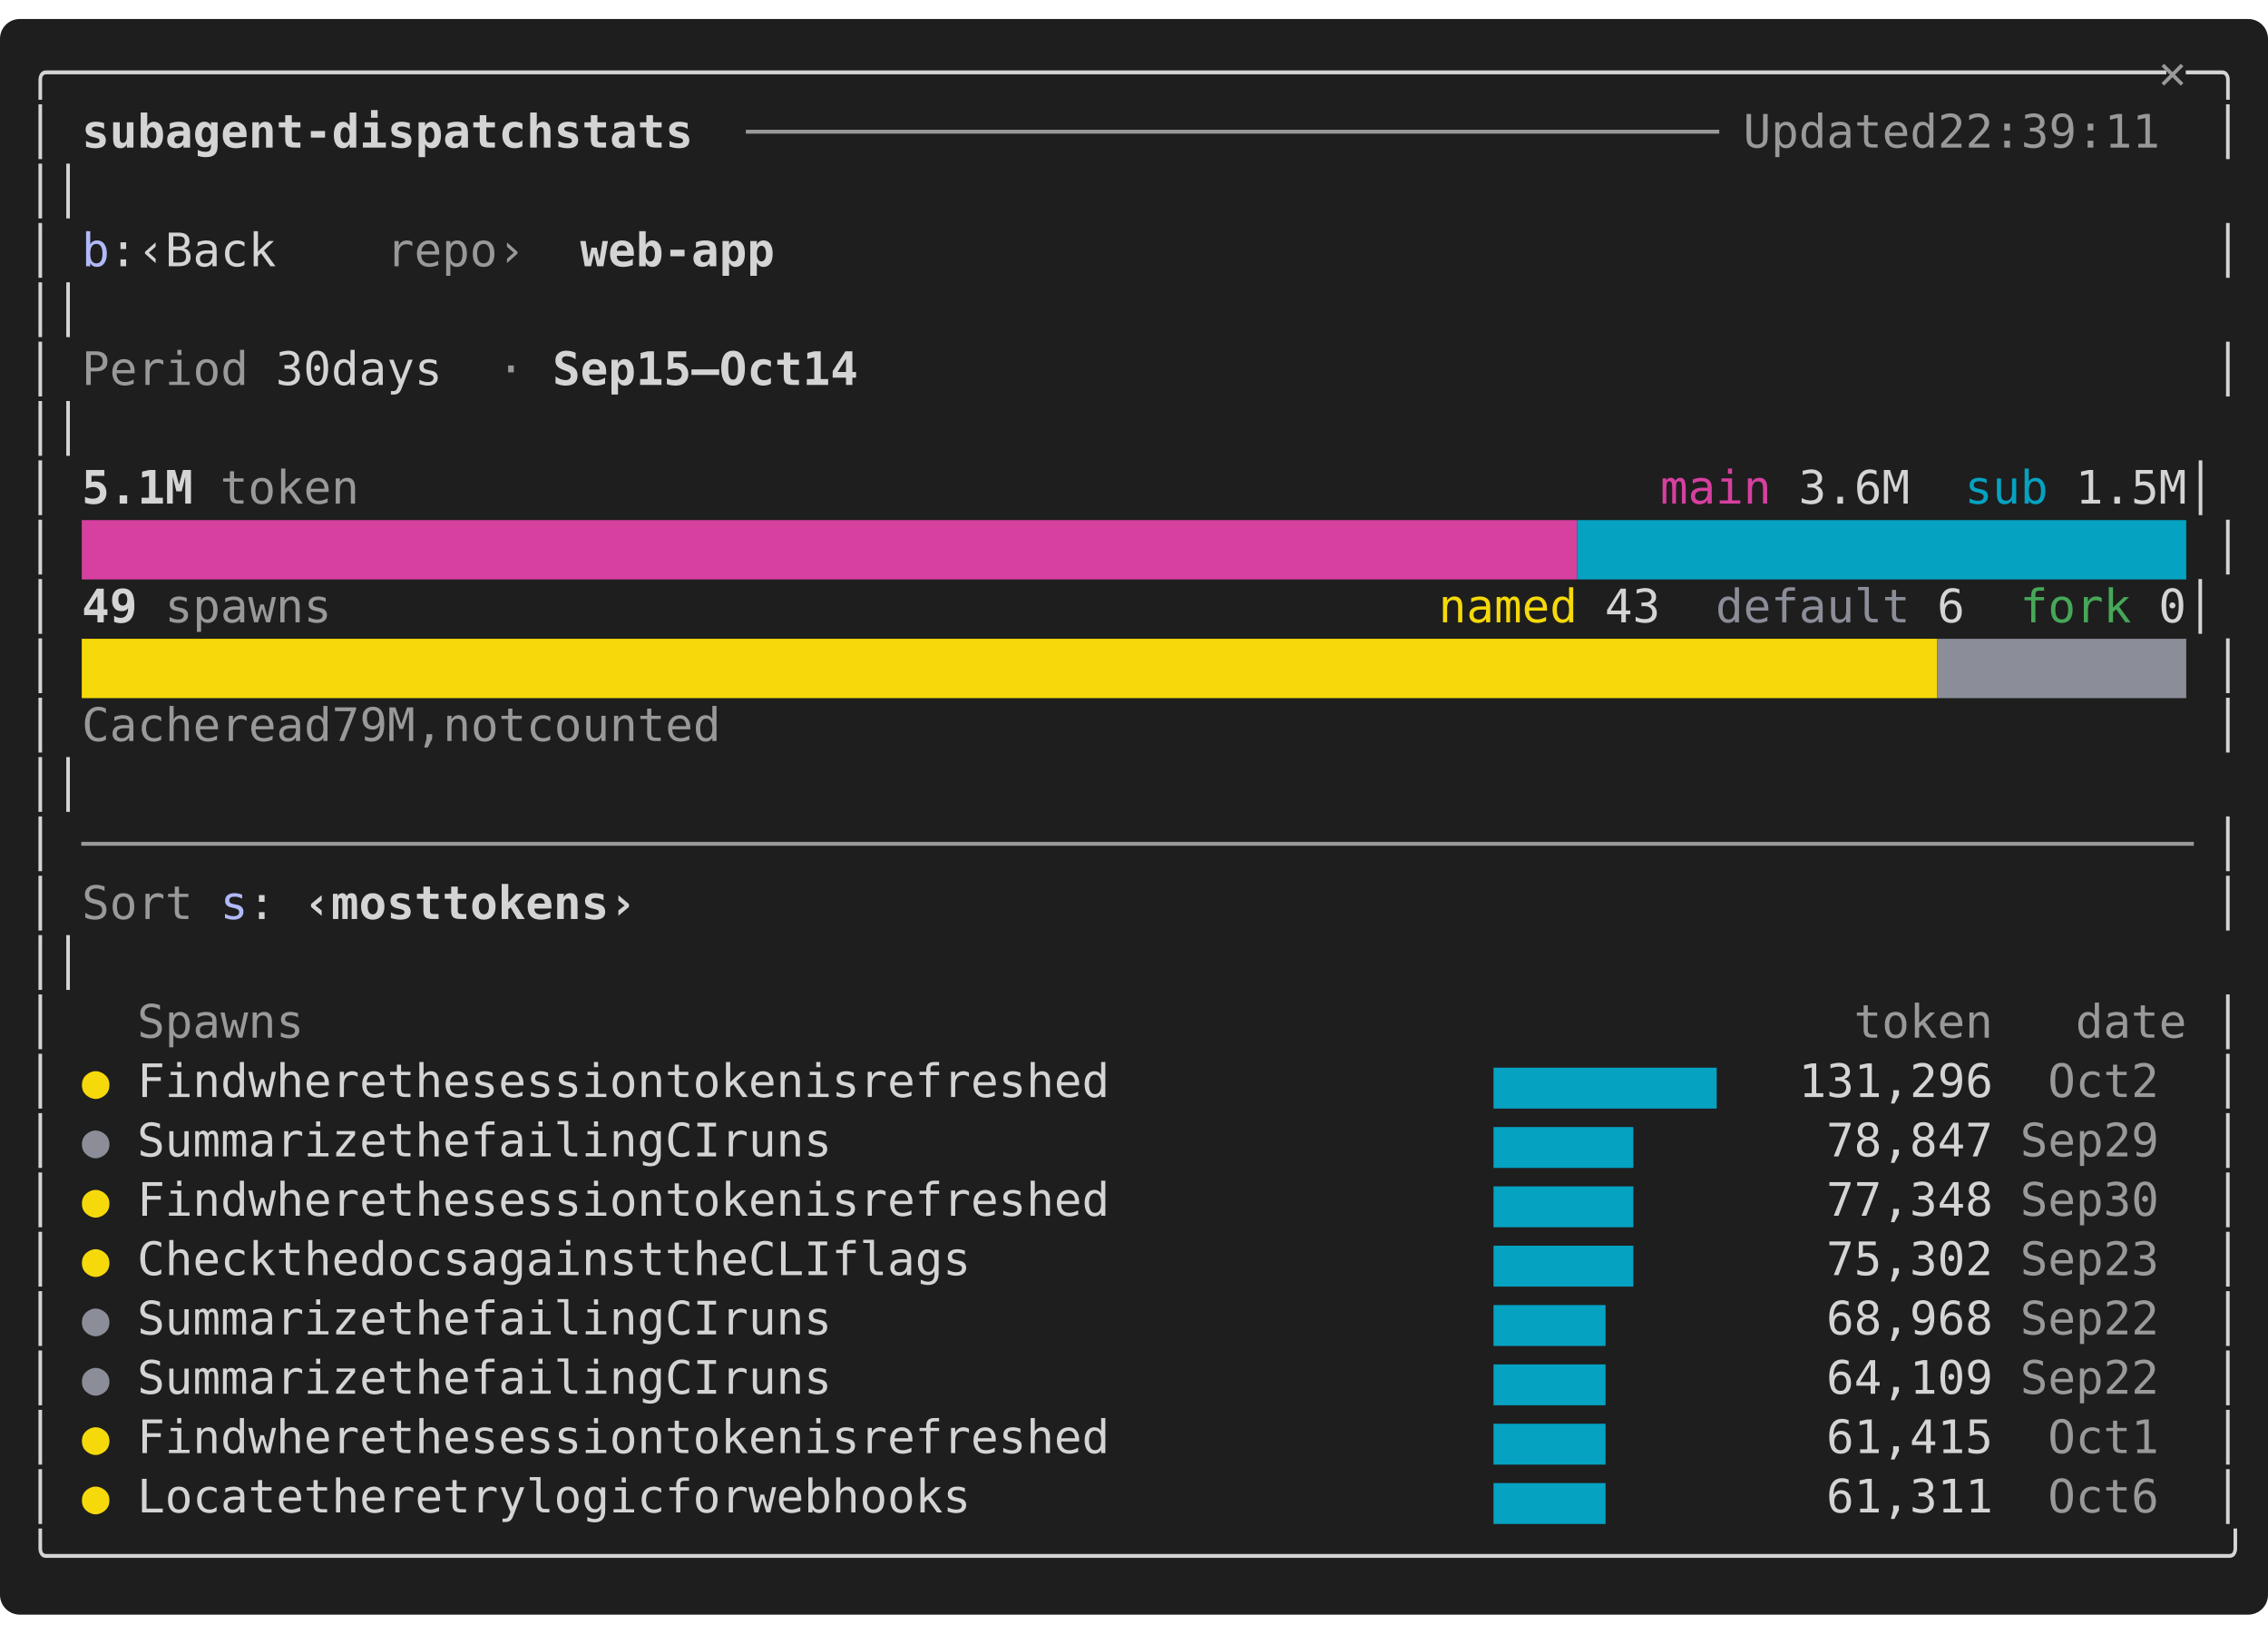
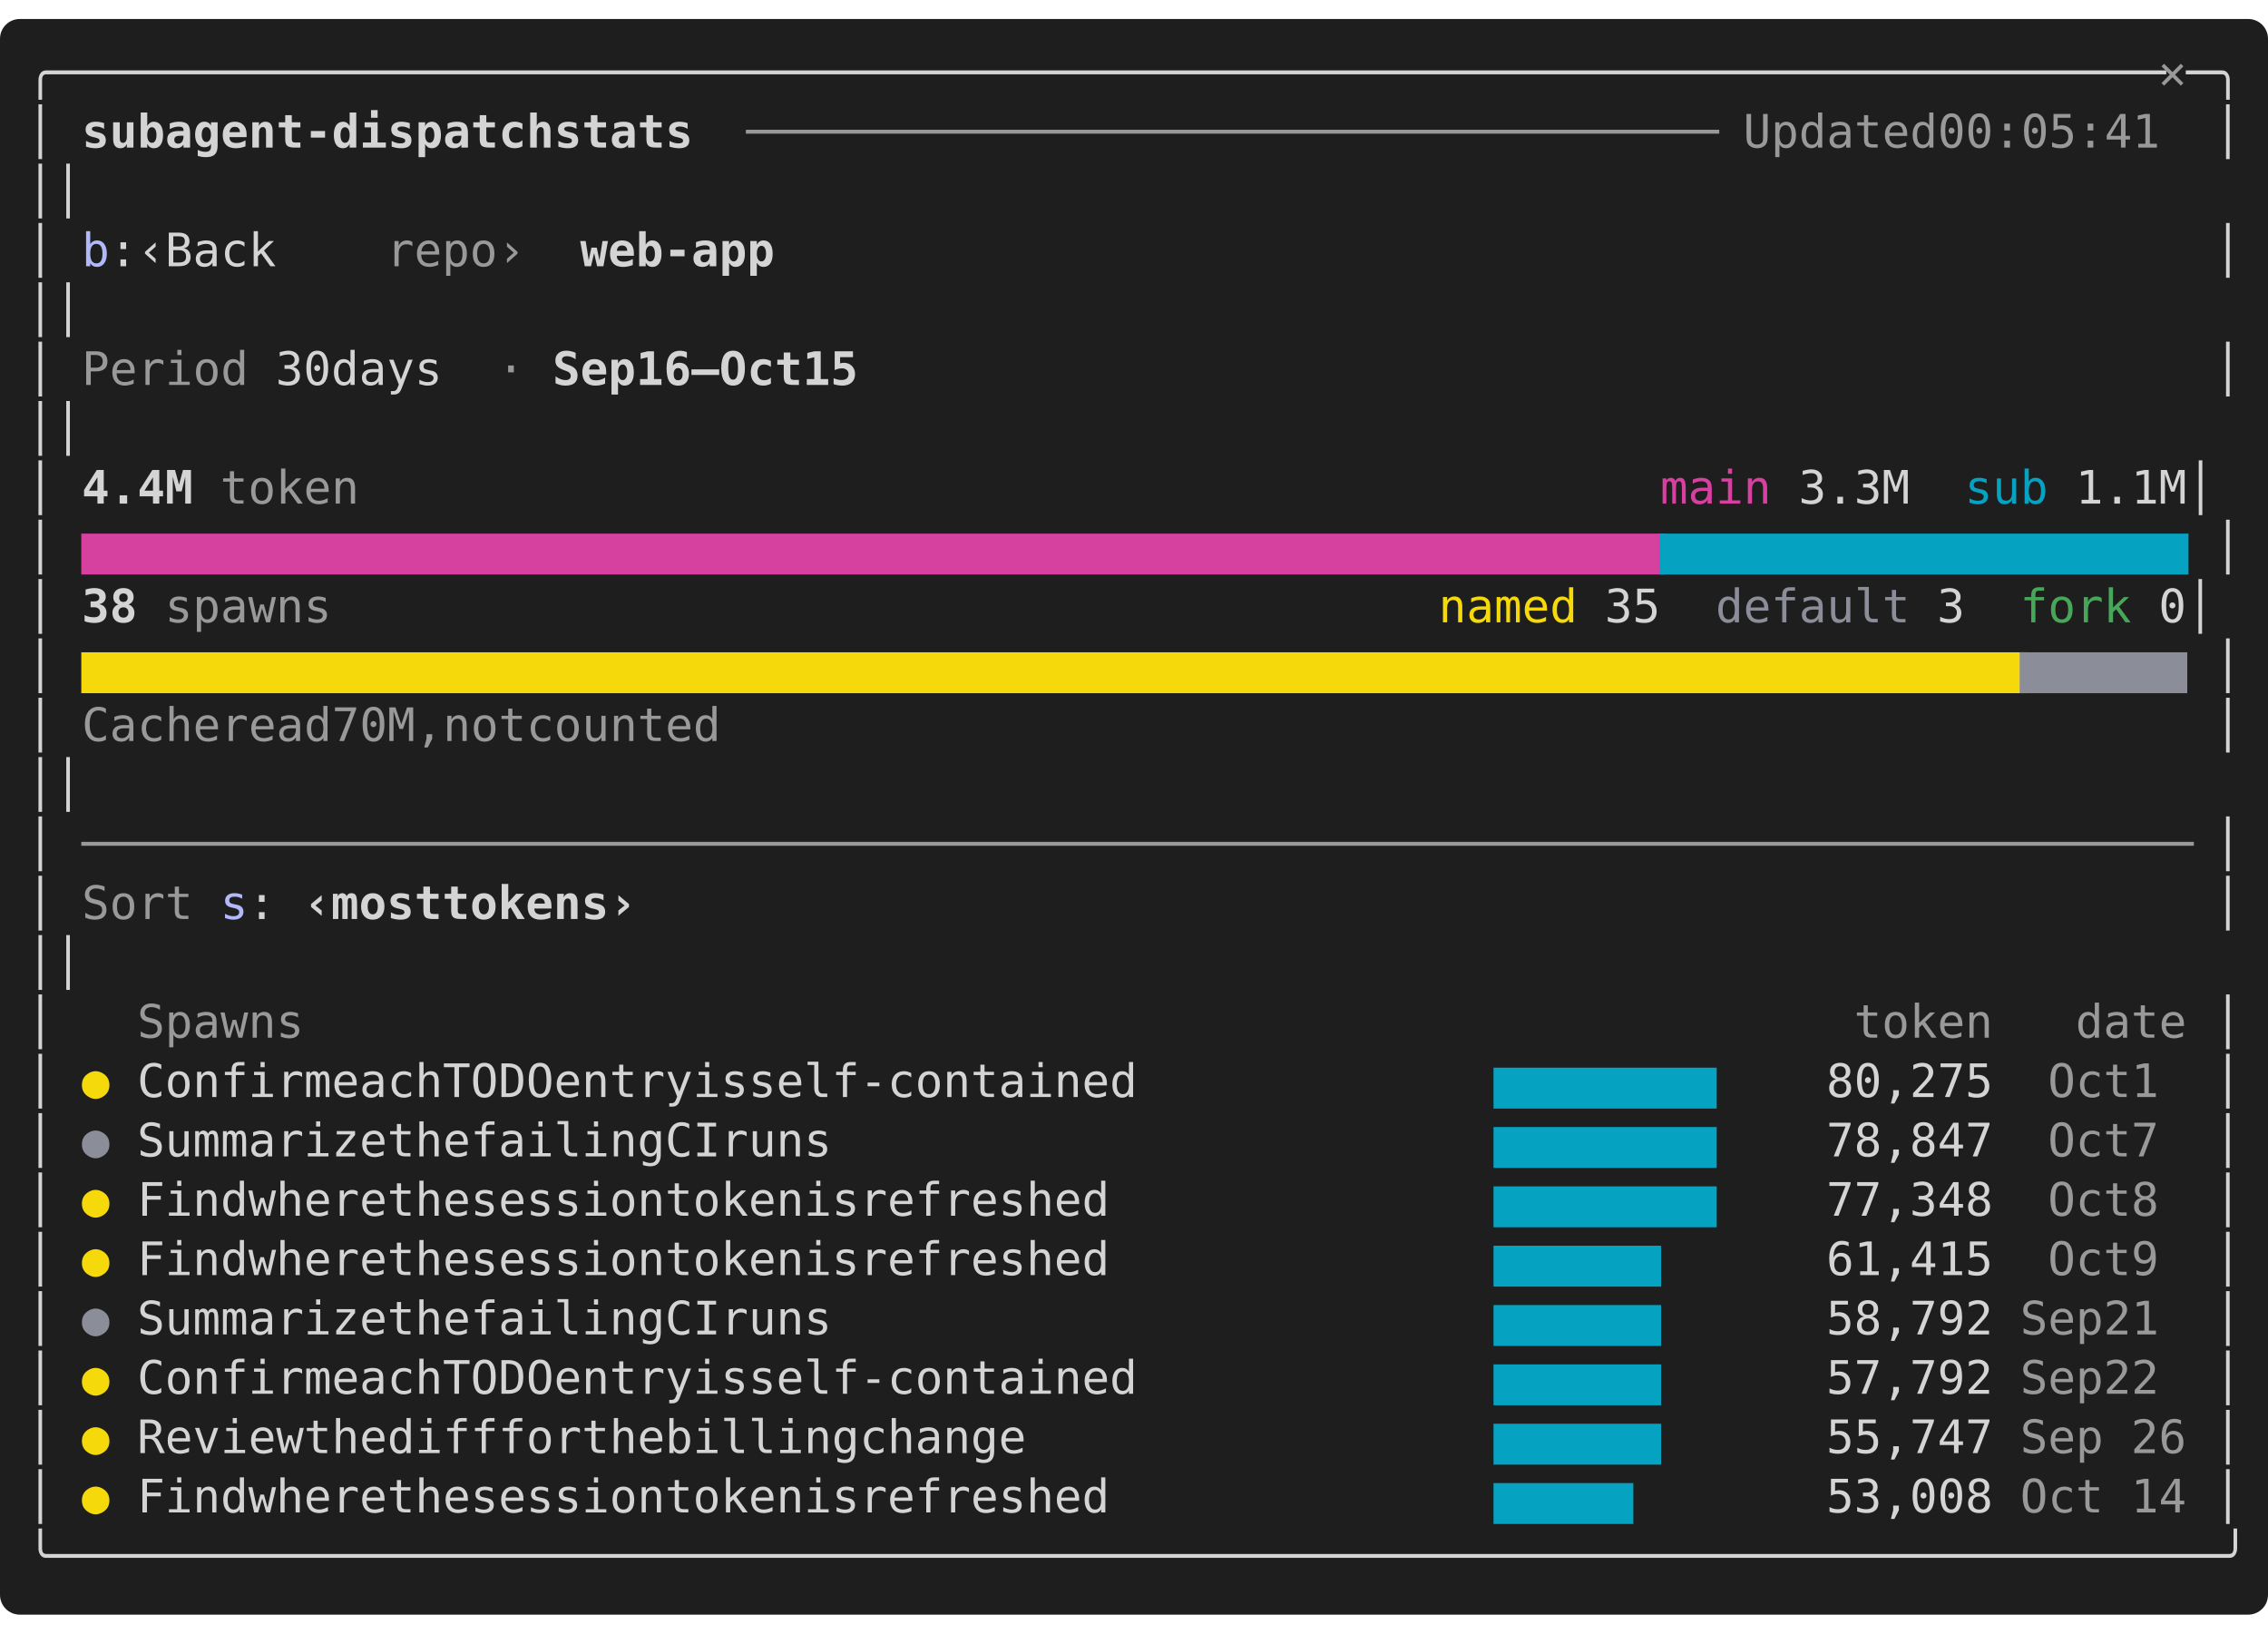
<svg xmlns="http://www.w3.org/2000/svg" width="672" height="484" viewBox="-8 -8 688.0 484">
  <rect x="-8" y="-8" width="688.0" height="484" rx="6" fill="#1e1e1e" />
  <g font-family="ui-monospace, SFMono-Regular, Menlo, Consolas, monospace" font-size="14" xml:space="preserve">
    <text x="0.0 8.4 16.8 25.2 33.6 42.0 50.4 58.8 67.2 75.6 84.0 92.4 100.8 109.2 117.6 126.0 134.4 142.8 151.2 159.6 168.0 176.4 184.8 193.2 201.6 210.0 218.4 226.8 235.2 243.6 252.0 260.4 268.8 277.2 285.6 294.0 302.4 310.8 319.2 327.6 336.0 344.4 352.8 361.2 369.6 378.0 386.4 394.8 403.2 411.6 420.0 428.4 436.8 445.2 453.6 462.0 470.4 478.8 487.2 495.6 504.0 512.4 520.8 529.2 537.6 546.0 554.4 562.8 571.2 579.6 588.0 596.4 604.8 613.2 621.6 630.0 638.4" y="13" fill="#d4d4d4">╭────────────────────────────────────────────────────────────────────────────</text>
    <text x="646.8" y="13" fill="#999999">✕</text>
    <text x="655.2 663.6" y="13" fill="#d4d4d4">─╮</text>
    <text x="0.0" y="31" fill="#d4d4d4">│</text>
    <text x="16.8 25.2 33.6 42.0 50.4 58.8 67.2 75.6 84.0 92.4 100.8 109.2 117.6 126.0 134.4 142.8 151.2 168.0 176.4 184.8 193.2 201.6" y="31" fill="#d4d4d4" font-weight="bold">subagent-dispatchstats</text>
    <text x="218.4 226.8 235.2 243.6 252.0 260.4 268.8 277.2 285.6 294.0 302.4 310.8 319.2 327.6 336.0 344.4 352.8 361.2 369.6 378.0 386.4 394.8 403.2 411.6 420.0 428.4 436.8 445.2 453.6 462.0 470.4 478.8 487.2 495.6 504.0" y="31" fill="#999999">───────────────────────────────────</text>
-     <text x="520.8 529.2 537.6 546.0 554.4 562.8 571.2 588.0 596.4 604.8 613.2 621.6 630.0 638.4 646.8" y="31" fill="#999999">Updated22:39:11</text>
+     <text x="520.8 529.2 537.6 546.0 554.4 562.8 571.2 588.0 596.4 604.8 613.2 621.6 630.0 638.4 646.8" y="31" fill="#999999">Updated00:05:41</text>
    <text x="663.6" y="31" fill="#d4d4d4">│</text>
    <text x="0.0 663.6" y="49" fill="#d4d4d4">││</text>
    <text x="0.0" y="67" fill="#d4d4d4">│</text>
    <text x="16.8" y="67" fill="#b1b9f9">b</text>
    <text x="25.2 42.0 58.8 67.2 75.6 84.0" y="67" fill="#d4d4d4">:‹Back</text>
    <text x="109.2 117.6 126.0 134.4 151.2" y="67" fill="#999999">repo›</text>
    <text x="168.0 176.4 184.8 193.2 201.6 210.0 218.4" y="67" fill="#d4d4d4" font-weight="bold">web-app</text>
    <text x="663.6" y="67" fill="#d4d4d4">│</text>
    <text x="0.0 663.6" y="85" fill="#d4d4d4">││</text>
    <text x="0.0" y="103" fill="#d4d4d4">│</text>
    <text x="16.8 25.2 33.6 42.0 50.4 58.8" y="103" fill="#999999">Period</text>
    <text x="75.6 84.0 100.8 109.2 117.6 126.0" y="103" fill="#d4d4d4">30days</text>
    <text x="142.8" y="103" fill="#999999">·</text>
-     <text x="159.6 168.0 176.4 193.2 201.6 218.4 235.2 243.6 252.0 268.8 277.2" y="103" fill="#d4d4d4" font-weight="bold">Sep15–Oct14</text>
+     <text x="159.6 168.0 176.4 193.2 201.6 218.4 235.2 243.6 252.0 268.8 277.2" y="103" fill="#d4d4d4" font-weight="bold">Sep16–Oct15</text>
    <text x="663.6" y="103" fill="#d4d4d4">│</text>
    <text x="0.0 663.6" y="121" fill="#d4d4d4">││</text>
    <text x="0.0" y="139" fill="#d4d4d4">│</text>
-     <text x="16.8 25.2 33.6 42.0" y="139" fill="#d4d4d4" font-weight="bold">5.1M</text>
+     <text x="16.8 25.2 33.6 42.0" y="139" fill="#d4d4d4" font-weight="bold">4.4M</text>
    <text x="58.8 67.2 75.6 84.0 92.4" y="139" fill="#999999">token</text>
    <text x="495.6 504.0 512.4 520.8" y="139" fill="#d6409f">main</text>
-     <text x="537.6 546.0 554.4 562.8" y="139" fill="#d4d4d4">3.6M</text>
+     <text x="537.6 546.0 554.4 562.8" y="139" fill="#d4d4d4">3.3M</text>
    <text x="588.0 596.4 604.8" y="139" fill="#05a2c2">sub</text>
-     <text x="621.6 630.0 638.4 646.8 663.6" y="139" fill="#d4d4d4">1.5M│</text>
+     <text x="621.6 630.0 638.4 646.8 663.6" y="139" fill="#d4d4d4">1.1M│</text>
    <text x="0.0" y="157" fill="#d4d4d4">│</text>
-     <rect x="16.8" y="144" width="453.6" height="18" fill="#d6409f" />
-     <rect x="470.4" y="144" width="184.8" height="18" fill="#05a2c2" />
+     <text x="16.8 25.2 33.6 42.0 50.4 58.8 67.2 75.6 84.0 92.4 100.8 109.2 117.6 126.0 134.4 142.8 151.2 159.6 168.0 176.4 184.8 193.2 201.6 210.0 218.4 226.8 235.2 243.6 252.0 260.4 268.8 277.2 285.6 294.0 302.4 310.8 319.2 327.6 336.0 344.4 352.8 361.2 369.6 378.0 386.4 394.8 403.2 411.6 420.0 428.4 436.8 445.2 453.6 462.0 470.4 478.8 487.2" y="157" fill="#d6409f">▆▆▆▆▆▆▆▆▆▆▆▆▆▆▆▆▆▆▆▆▆▆▆▆▆▆▆▆▆▆▆▆▆▆▆▆▆▆▆▆▆▆▆▆▆▆▆▆▆▆▆▆▆▆▆▆▆</text>
+     <text x="495.6 504.0 512.4 520.8 529.2 537.6 546.0 554.4 562.8 571.2 579.6 588.0 596.4 604.8 613.2 621.6 630.0 638.4 646.8" y="157" fill="#05a2c2">▆▆▆▆▆▆▆▆▆▆▆▆▆▆▆▆▆▆▆</text>
    <text x="663.6" y="157" fill="#d4d4d4">│</text>
    <text x="0.0" y="175" fill="#d4d4d4">│</text>
-     <text x="16.8 25.2" y="175" fill="#d4d4d4" font-weight="bold">49</text>
+     <text x="16.8 25.2" y="175" fill="#d4d4d4" font-weight="bold">38</text>
    <text x="42.0 50.4 58.8 67.2 75.6 84.0" y="175" fill="#999999">spawns</text>
    <text x="428.4 436.8 445.2 453.6 462.0" y="175" fill="#f5d90a">named</text>
-     <text x="478.8 487.2" y="175" fill="#d4d4d4">43</text>
+     <text x="478.8 487.2" y="175" fill="#d4d4d4">35</text>
    <text x="512.4 520.8 529.2 537.6 546.0 554.4 562.8" y="175" fill="#8b8d98">default</text>
-     <text x="579.6" y="175" fill="#d4d4d4">6</text>
+     <text x="579.6" y="175" fill="#d4d4d4">3</text>
    <text x="604.8 613.2 621.6 630.0" y="175" fill="#46a758">fork</text>
    <text x="646.8 663.6" y="175" fill="#d4d4d4">0│</text>
    <text x="0.0" y="193" fill="#d4d4d4">│</text>
-     <rect x="16.8" y="180" width="562.8" height="18" fill="#f5d90a" />
-     <rect x="579.6" y="180" width="75.6" height="18" fill="#8b8d98" />
+     <text x="16.8 25.2 33.6 42.0 50.4 58.8 67.2 75.6 84.0 92.4 100.8 109.2 117.6 126.0 134.4 142.8 151.2 159.6 168.0 176.4 184.8 193.2 201.6 210.0 218.4 226.8 235.2 243.6 252.0 260.4 268.8 277.2 285.6 294.0 302.4 310.8 319.2 327.6 336.0 344.4 352.8 361.2 369.6 378.0 386.4 394.8 403.2 411.6 420.0 428.4 436.8 445.2 453.6 462.0 470.4 478.8 487.2 495.6 504.0 512.4 520.8 529.2 537.6 546.0 554.4 562.8 571.2 579.6 588.0 596.4" y="193" fill="#f5d90a">▆▆▆▆▆▆▆▆▆▆▆▆▆▆▆▆▆▆▆▆▆▆▆▆▆▆▆▆▆▆▆▆▆▆▆▆▆▆▆▆▆▆▆▆▆▆▆▆▆▆▆▆▆▆▆▆▆▆▆▆▆▆▆▆▆▆▆▆▆▆</text>
+     <text x="604.8 613.2 621.6 630.0 638.4 646.8" y="193" fill="#8b8d98">▆▆▆▆▆▆</text>
    <text x="663.6" y="193" fill="#d4d4d4">│</text>
    <text x="0.0" y="211" fill="#d4d4d4">│</text>
-     <text x="16.8 25.2 33.6 42.0 50.4 67.2 75.6 84.0 92.4 109.2 117.6 126.0 134.4 151.2 159.6 168.0 184.8 193.2 201.6 210.0 218.4 226.8 235.2" y="211" fill="#999999">Cacheread79M,notcounted</text>
+     <text x="16.8 25.2 33.6 42.0 50.4 67.2 75.6 84.0 92.4 109.2 117.6 126.0 134.4 151.2 159.6 168.0 184.8 193.2 201.6 210.0 218.4 226.8 235.2" y="211" fill="#999999">Cacheread70M,notcounted</text>
    <text x="663.6" y="211" fill="#d4d4d4">│</text>
    <text x="0.0 663.6" y="229" fill="#d4d4d4">││</text>
    <text x="0.0" y="247" fill="#d4d4d4">│</text>
    <text x="16.8 25.2 33.6 42.0 50.4 58.8 67.2 75.6 84.0 92.4 100.8 109.2 117.6 126.0 134.4 142.8 151.2 159.6 168.0 176.4 184.8 193.2 201.6 210.0 218.4 226.8 235.2 243.6 252.0 260.4 268.8 277.2 285.6 294.0 302.4 310.8 319.2 327.6 336.0 344.4 352.8 361.2 369.6 378.0 386.4 394.8 403.2 411.6 420.0 428.4 436.8 445.2 453.6 462.0 470.4 478.8 487.2 495.6 504.0 512.4 520.8 529.2 537.6 546.0 554.4 562.8 571.2 579.6 588.0 596.4 604.8 613.2 621.6 630.0 638.4 646.8" y="247" fill="#999999">────────────────────────────────────────────────────────────────────────────</text>
    <text x="663.6" y="247" fill="#d4d4d4">│</text>
    <text x="0.0" y="265" fill="#d4d4d4">│</text>
    <text x="16.8 25.2 33.6 42.0" y="265" fill="#999999">Sort</text>
    <text x="58.8" y="265" fill="#b1b9f9">s</text>
    <text x="67.2" y="265" fill="#d4d4d4">:</text>
    <text x="84.0 100.8 109.2 117.6 126.0 142.8 151.2 159.6 168.0 176.4 184.8 201.6" y="265" fill="#d4d4d4" font-weight="bold">‹mosttokens›</text>
    <text x="663.6" y="265" fill="#d4d4d4">│</text>
    <text x="0.0 663.6" y="283" fill="#d4d4d4">││</text>
    <text x="0.0" y="301" fill="#d4d4d4">│</text>
    <text x="33.6 42.0 50.4 58.8 67.2 75.6" y="301" fill="#999999">Spawns</text>
    <text x="554.4 562.8 571.2 579.6 588.0" y="301" fill="#999999">token</text>
    <text x="621.6 630.0 638.4 646.8" y="301" fill="#999999">date</text>
    <text x="663.6" y="301" fill="#d4d4d4">│</text>
    <text x="0.0" y="319" fill="#d4d4d4">│</text>
    <text x="16.8" y="319" fill="#f5d90a">●</text>
-     <text x="33.6 42.0 50.4 58.8 75.6 84.0 92.4 100.8 109.2 126.0 134.4 142.8 159.6 168.0 176.4 184.8 193.2 201.6 210.0 226.8 235.2 243.6 252.0 260.4 277.2 285.6 302.4 310.8 319.2 327.6 336.0 344.4 352.8 361.2 369.6" y="319" fill="#d4d4d4">Findwherethesessiontokenisrefreshed</text>
+     <text x="33.6 42.0 50.4 58.8 67.2 75.6 84.0 100.8 109.2 117.6 126.0 142.8 151.2 159.6 168.0 184.8 193.2 201.6 210.0 218.4 235.2 243.6 260.4 268.8 277.2 285.6 294.0 302.4 310.8 319.2 327.6 336.0 344.4 352.8 361.2 369.6" y="319" fill="#d4d4d4">ConfirmeachTODOentryisself-contained</text>
    <text x="445.2 453.6 462.0 470.4 478.8 487.2 495.6 504.0" y="319" fill="#05a2c2">▆▆▆▆▆▆▆▆</text>
-     <text x="537.6 546.0 554.4 562.8 571.2 579.6 588.0" y="319" fill="#d4d4d4">131,296</text>
-     <text x="613.2 621.6 630.0 646.8" y="319" fill="#999999">Oct2</text>
+     <text x="546.0 554.4 562.8 571.2 579.6 588.0" y="319" fill="#d4d4d4">80,275</text>
+     <text x="613.2 621.6 630.0 646.8" y="319" fill="#999999">Oct1</text>
    <text x="663.6" y="319" fill="#d4d4d4">│</text>
    <text x="0.0" y="337" fill="#d4d4d4">│</text>
    <text x="16.8" y="337" fill="#8b8d98">●</text>
    <text x="33.6 42.0 50.4 58.8 67.2 75.6 84.0 92.4 100.8 117.6 126.0 134.4 151.2 159.6 168.0 176.4 184.8 193.2 201.6 218.4 226.8 243.6 252.0 260.4 268.8" y="337" fill="#d4d4d4">SummarizethefailingCIruns</text>
-     <text x="445.2 453.6 462.0 470.4 478.8" y="337" fill="#05a2c2">▆▆▆▆▆</text>
+     <text x="445.2 453.6 462.0 470.4 478.8 487.2 495.6 504.0" y="337" fill="#05a2c2">▆▆▆▆▆▆▆▆</text>
    <text x="546.0 554.4 562.8 571.2 579.6 588.0" y="337" fill="#d4d4d4">78,847</text>
-     <text x="604.8 613.2 621.6 638.4 646.8" y="337" fill="#999999">Sep29</text>
+     <text x="613.2 621.6 630.0 646.8" y="337" fill="#999999">Oct7</text>
    <text x="663.6" y="337" fill="#d4d4d4">│</text>
    <text x="0.0" y="355" fill="#d4d4d4">│</text>
    <text x="16.8" y="355" fill="#f5d90a">●</text>
    <text x="33.6 42.0 50.4 58.8 75.6 84.0 92.4 100.8 109.2 126.0 134.4 142.8 159.6 168.0 176.4 184.8 193.2 201.6 210.0 226.8 235.2 243.6 252.0 260.4 277.2 285.6 302.4 310.8 319.2 327.6 336.0 344.4 352.8 361.2 369.6" y="355" fill="#d4d4d4">Findwherethesessiontokenisrefreshed</text>
-     <text x="445.2 453.6 462.0 470.4 478.8" y="355" fill="#05a2c2">▆▆▆▆▆</text>
+     <text x="445.2 453.6 462.0 470.4 478.8 487.2 495.6 504.0" y="355" fill="#05a2c2">▆▆▆▆▆▆▆▆</text>
    <text x="546.0 554.4 562.8 571.2 579.6 588.0" y="355" fill="#d4d4d4">77,348</text>
-     <text x="604.8 613.2 621.6 638.4 646.8" y="355" fill="#999999">Sep30</text>
+     <text x="613.2 621.6 630.0 646.8" y="355" fill="#999999">Oct8</text>
    <text x="663.6" y="355" fill="#d4d4d4">│</text>
    <text x="0.0" y="373" fill="#d4d4d4">│</text>
    <text x="16.8" y="373" fill="#f5d90a">●</text>
-     <text x="33.6 42.0 50.4 58.8 67.2 84.0 92.4 100.8 117.6 126.0 134.4 142.8 159.6 168.0 176.4 184.8 193.2 201.6 210.0 226.8 235.2 243.6 260.4 268.8 277.2 294.0 302.4 310.8 319.2 327.6" y="373" fill="#d4d4d4">CheckthedocsagainsttheCLIflags</text>
-     <text x="445.2 453.6 462.0 470.4 478.8" y="373" fill="#05a2c2">▆▆▆▆▆</text>
-     <text x="546.0 554.4 562.8 571.2 579.6 588.0" y="373" fill="#d4d4d4">75,302</text>
-     <text x="604.8 613.2 621.6 638.4 646.8" y="373" fill="#999999">Sep23</text>
+     <text x="33.6 42.0 50.4 58.8 75.6 84.0 92.4 100.8 109.2 126.0 134.4 142.8 159.6 168.0 176.4 184.8 193.2 201.6 210.0 226.8 235.2 243.6 252.0 260.4 277.2 285.6 302.4 310.8 319.2 327.6 336.0 344.4 352.8 361.2 369.6" y="373" fill="#d4d4d4">Findwherethesessiontokenisrefreshed</text>
+     <text x="445.2 453.6 462.0 470.4 478.8 487.2" y="373" fill="#05a2c2">▆▆▆▆▆▆</text>
+     <text x="546.0 554.4 562.8 571.2 579.6 588.0" y="373" fill="#d4d4d4">61,415</text>
+     <text x="613.2 621.6 630.0 646.8" y="373" fill="#999999">Oct9</text>
    <text x="663.6" y="373" fill="#d4d4d4">│</text>
    <text x="0.0" y="391" fill="#d4d4d4">│</text>
    <text x="16.8" y="391" fill="#8b8d98">●</text>
    <text x="33.6 42.0 50.4 58.8 67.2 75.6 84.0 92.4 100.8 117.6 126.0 134.4 151.2 159.6 168.0 176.4 184.8 193.2 201.6 218.4 226.8 243.6 252.0 260.4 268.8" y="391" fill="#d4d4d4">SummarizethefailingCIruns</text>
-     <text x="445.2 453.6 462.0 470.4" y="391" fill="#05a2c2">▆▆▆▆</text>
-     <text x="546.0 554.4 562.8 571.2 579.6 588.0" y="391" fill="#d4d4d4">68,968</text>
-     <text x="604.8 613.2 621.6 638.4 646.8" y="391" fill="#999999">Sep22</text>
+     <text x="445.2 453.6 462.0 470.4 478.8 487.2" y="391" fill="#05a2c2">▆▆▆▆▆▆</text>
+     <text x="546.0 554.4 562.8 571.2 579.6 588.0" y="391" fill="#d4d4d4">58,792</text>
+     <text x="604.8 613.2 621.6 638.4 646.8" y="391" fill="#999999">Sep21</text>
    <text x="663.6" y="391" fill="#d4d4d4">│</text>
    <text x="0.0" y="409" fill="#d4d4d4">│</text>
-     <text x="16.8" y="409" fill="#8b8d98">●</text>
-     <text x="33.6 42.0 50.4 58.8 67.2 75.6 84.0 92.4 100.8 117.6 126.0 134.4 151.2 159.6 168.0 176.4 184.8 193.2 201.6 218.4 226.8 243.6 252.0 260.4 268.8" y="409" fill="#d4d4d4">SummarizethefailingCIruns</text>
-     <text x="445.2 453.6 462.0 470.4" y="409" fill="#05a2c2">▆▆▆▆</text>
-     <text x="546.0 554.4 562.8 571.2 579.6 588.0" y="409" fill="#d4d4d4">64,109</text>
+     <text x="16.8" y="409" fill="#f5d90a">●</text>
+     <text x="33.6 42.0 50.4 58.8 67.2 75.6 84.0 100.8 109.2 117.6 126.0 142.8 151.2 159.6 168.0 184.8 193.2 201.6 210.0 218.4 235.2 243.6 260.4 268.8 277.2 285.6 294.0 302.4 310.8 319.2 327.6 336.0 344.4 352.8 361.2 369.6" y="409" fill="#d4d4d4">ConfirmeachTODOentryisself-contained</text>
+     <text x="445.2 453.6 462.0 470.4 478.8 487.2" y="409" fill="#05a2c2">▆▆▆▆▆▆</text>
+     <text x="546.0 554.4 562.8 571.2 579.6 588.0" y="409" fill="#d4d4d4">57,792</text>
    <text x="604.8 613.2 621.6 638.4 646.8" y="409" fill="#999999">Sep22</text>
    <text x="663.6" y="409" fill="#d4d4d4">│</text>
    <text x="0.0" y="427" fill="#d4d4d4">│</text>
    <text x="16.8" y="427" fill="#f5d90a">●</text>
-     <text x="33.6 42.0 50.4 58.8 75.6 84.0 92.4 100.8 109.2 126.0 134.4 142.8 159.6 168.0 176.4 184.8 193.2 201.6 210.0 226.8 235.2 243.6 252.0 260.4 277.2 285.6 302.4 310.8 319.2 327.6 336.0 344.4 352.8 361.2 369.6" y="427" fill="#d4d4d4">Findwherethesessiontokenisrefreshed</text>
-     <text x="445.2 453.6 462.0 470.4" y="427" fill="#05a2c2">▆▆▆▆</text>
-     <text x="546.0 554.4 562.8 571.2 579.6 588.0" y="427" fill="#d4d4d4">61,415</text>
-     <text x="613.2 621.6 630.0 646.8" y="427" fill="#999999">Oct1</text>
+     <text x="33.6 42.0 50.4 58.8 67.2 75.6 92.4 100.8 109.2 126.0 134.4 142.8 151.2 168.0 176.4 184.8 201.6 210.0 218.4 235.2 243.6 252.0 260.4 268.8 277.2 285.6 302.4 310.8 319.2 327.6 336.0 344.4" y="427" fill="#d4d4d4">Reviewthediffforthebillingchange</text>
+     <text x="445.2 453.6 462.0 470.4 478.8 487.2" y="427" fill="#05a2c2">▆▆▆▆▆▆</text>
+     <text x="546.0 554.4 562.8 571.2 579.6 588.0" y="427" fill="#d4d4d4">55,747</text>
+     <text x="604.8 613.2 621.6" y="427" fill="#999999">Sep</text>
+     <text x="638.4 646.8" y="427" fill="#999999">26</text>
    <text x="663.6" y="427" fill="#d4d4d4">│</text>
    <text x="0.0" y="445" fill="#d4d4d4">│</text>
    <text x="16.8" y="445" fill="#f5d90a">●</text>
-     <text x="33.6 42.0 50.4 58.8 67.2 75.6 92.4 100.8 109.2 126.0 134.4 142.8 151.2 159.6 176.4 184.8 193.2 201.6 210.0 226.8 235.2 243.6 260.4 268.8 277.2 285.6 294.0 302.4 310.8 319.2" y="445" fill="#d4d4d4">Locatetheretrylogicforwebhooks</text>
-     <text x="445.2 453.6 462.0 470.4" y="445" fill="#05a2c2">▆▆▆▆</text>
-     <text x="546.0 554.4 562.8 571.2 579.6 588.0" y="445" fill="#d4d4d4">61,311</text>
-     <text x="613.2 621.6 630.0 646.8" y="445" fill="#999999">Oct6</text>
+     <text x="33.6 42.0 50.4 58.8 75.6 84.0 92.4 100.8 109.2 126.0 134.4 142.8 159.6 168.0 176.4 184.8 193.2 201.6 210.0 226.8 235.2 243.6 252.0 260.4 277.2 285.6 302.4 310.8 319.2 327.6 336.0 344.4 352.8 361.2 369.6" y="445" fill="#d4d4d4">Findwherethesessiontokenisrefreshed</text>
+     <text x="445.2 453.6 462.0 470.4 478.8" y="445" fill="#05a2c2">▆▆▆▆▆</text>
+     <text x="546.0 554.4 562.8 571.2 579.6 588.0" y="445" fill="#d4d4d4">53,008</text>
+     <text x="604.8 613.2 621.6" y="445" fill="#999999">Oct</text>
+     <text x="638.4 646.8" y="445" fill="#999999">14</text>
    <text x="663.6" y="445" fill="#d4d4d4">│</text>
    <text x="0.0 8.4 16.8 25.2 33.6 42.0 50.4 58.8 67.2 75.6 84.0 92.4 100.8 109.2 117.6 126.0 134.4 142.8 151.2 159.6 168.0 176.4 184.8 193.2 201.6 210.0 218.4 226.8 235.2 243.6 252.0 260.4 268.8 277.2 285.6 294.0 302.4 310.8 319.2 327.6 336.0 344.4 352.8 361.2 369.6 378.0 386.4 394.8 403.2 411.6 420.0 428.4 436.8 445.2 453.6 462.0 470.4 478.8 487.2 495.6 504.0 512.4 520.8 529.2 537.6 546.0 554.4 562.8 571.2 579.6 588.0 596.4 604.8 613.2 621.6 630.0 638.4 646.8 655.2 663.6" y="463" fill="#d4d4d4">╰──────────────────────────────────────────────────────────────────────────────╯</text>
  </g>
</svg>
